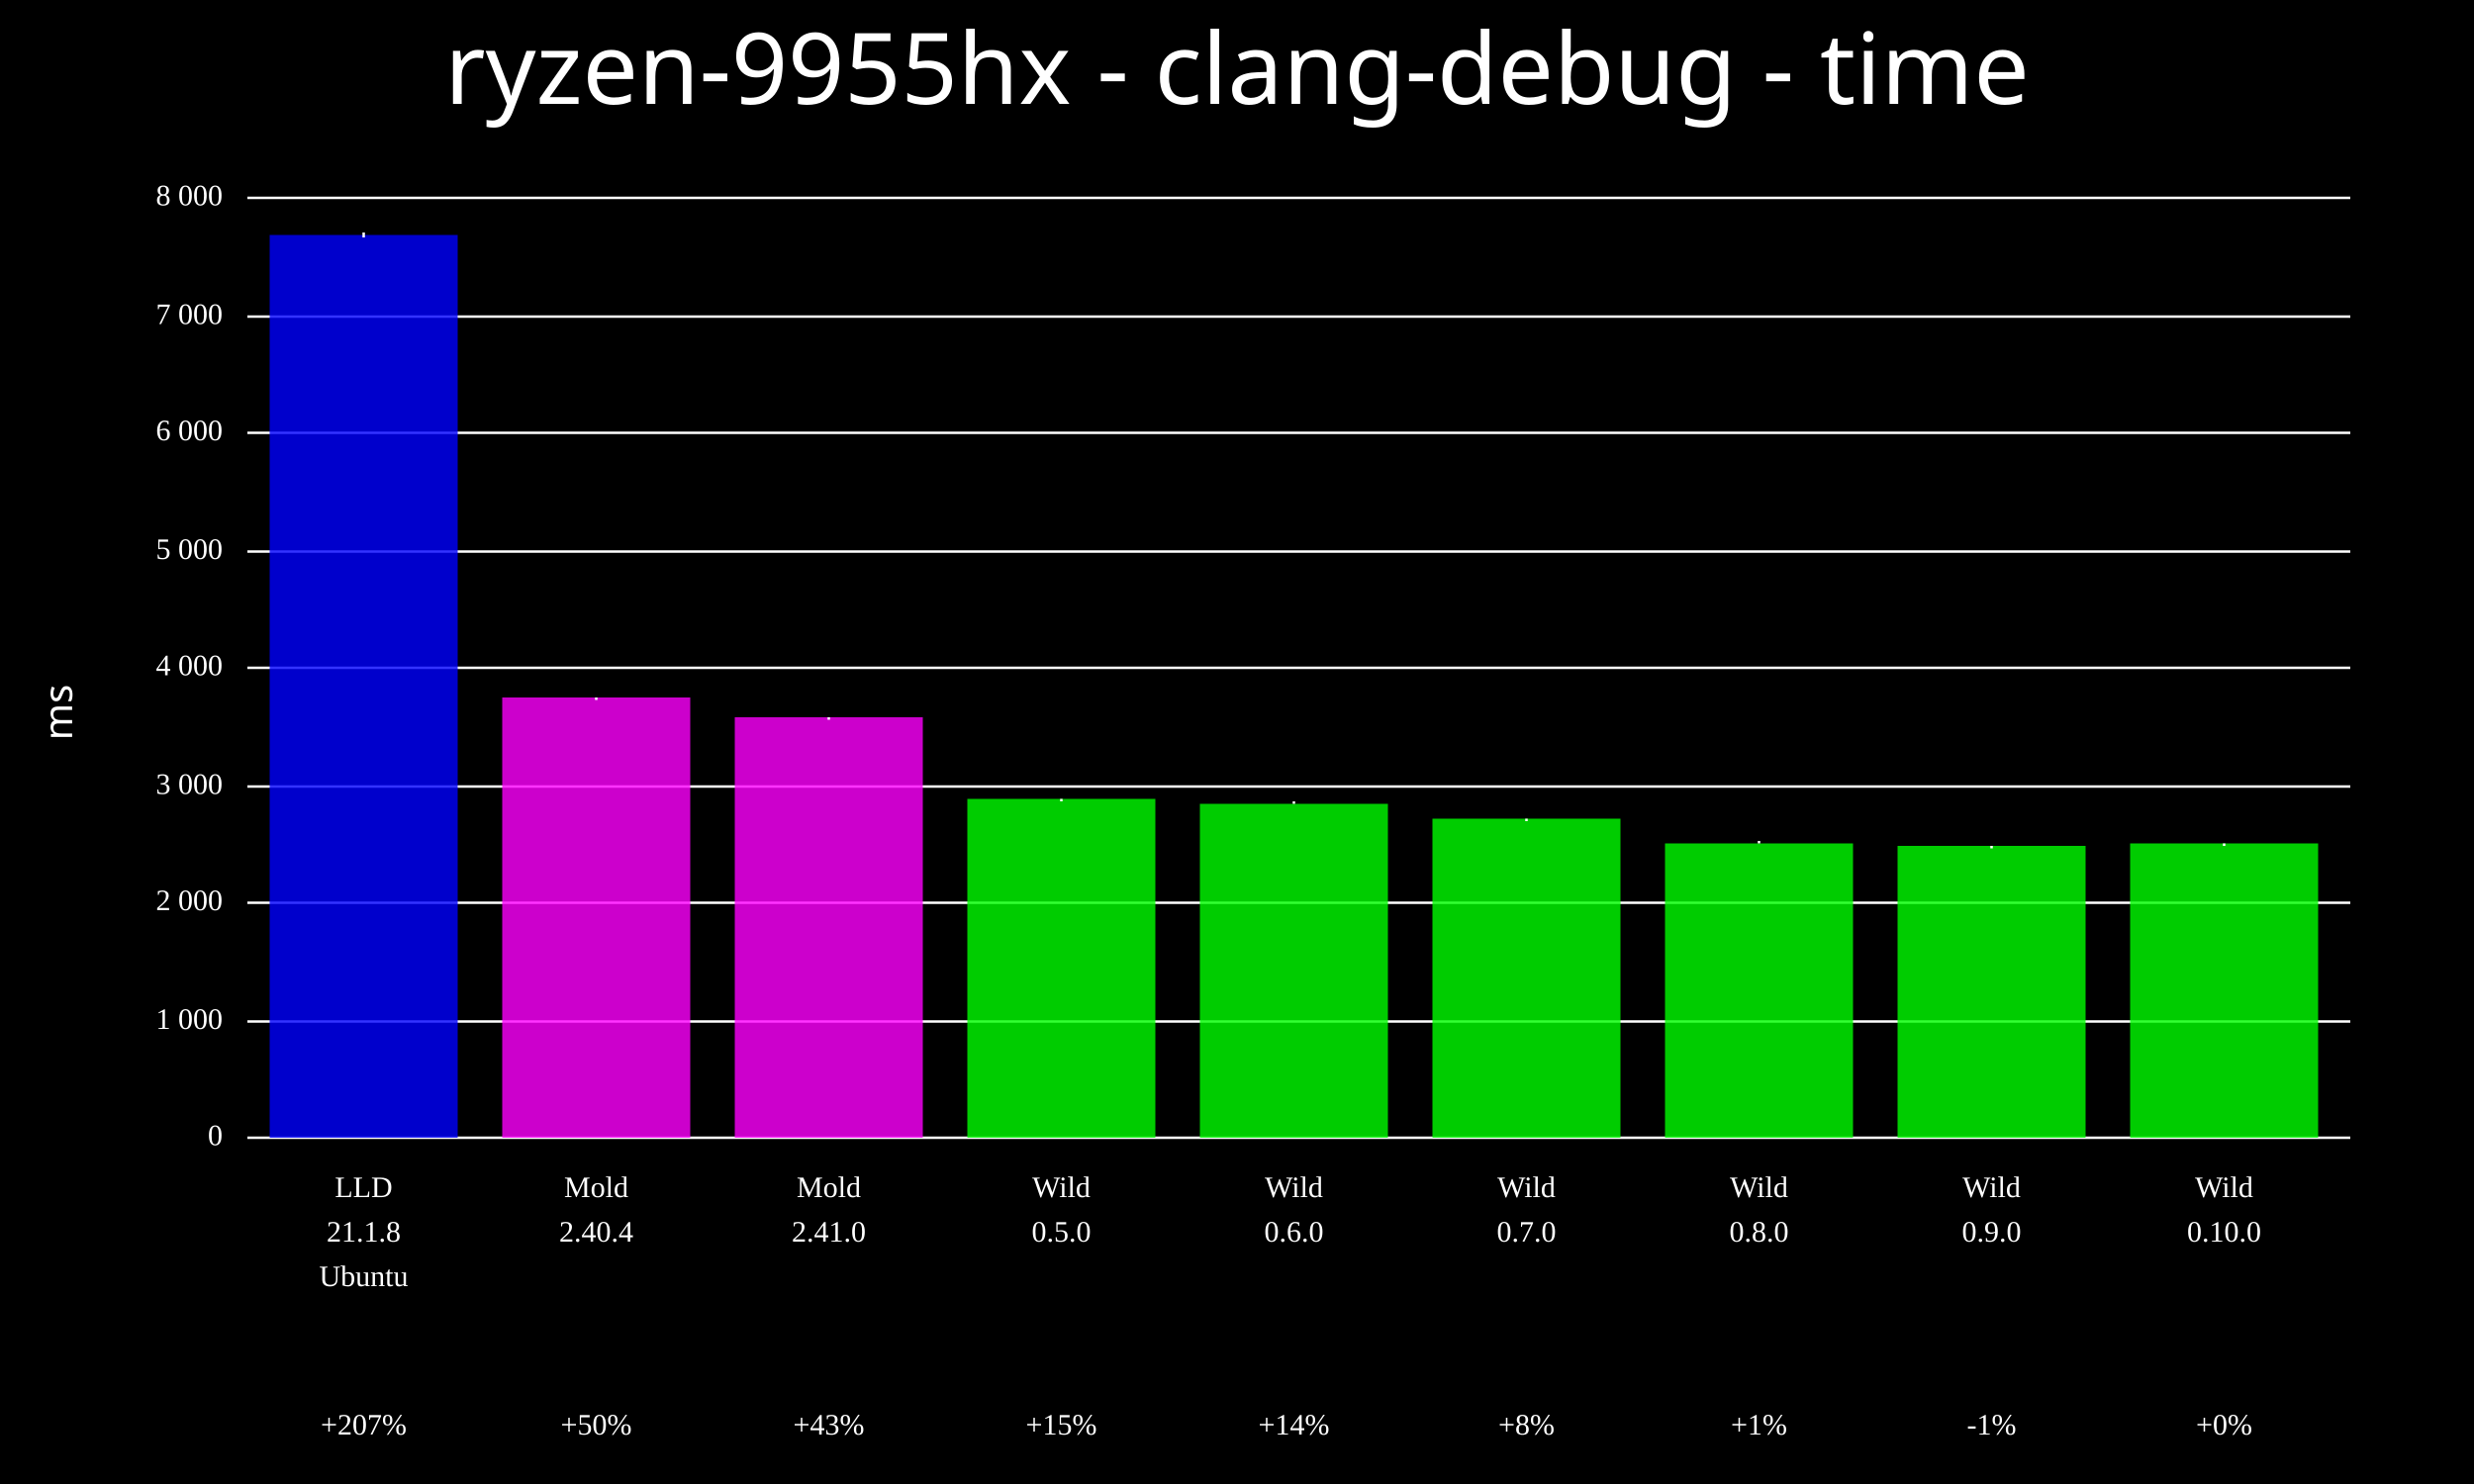
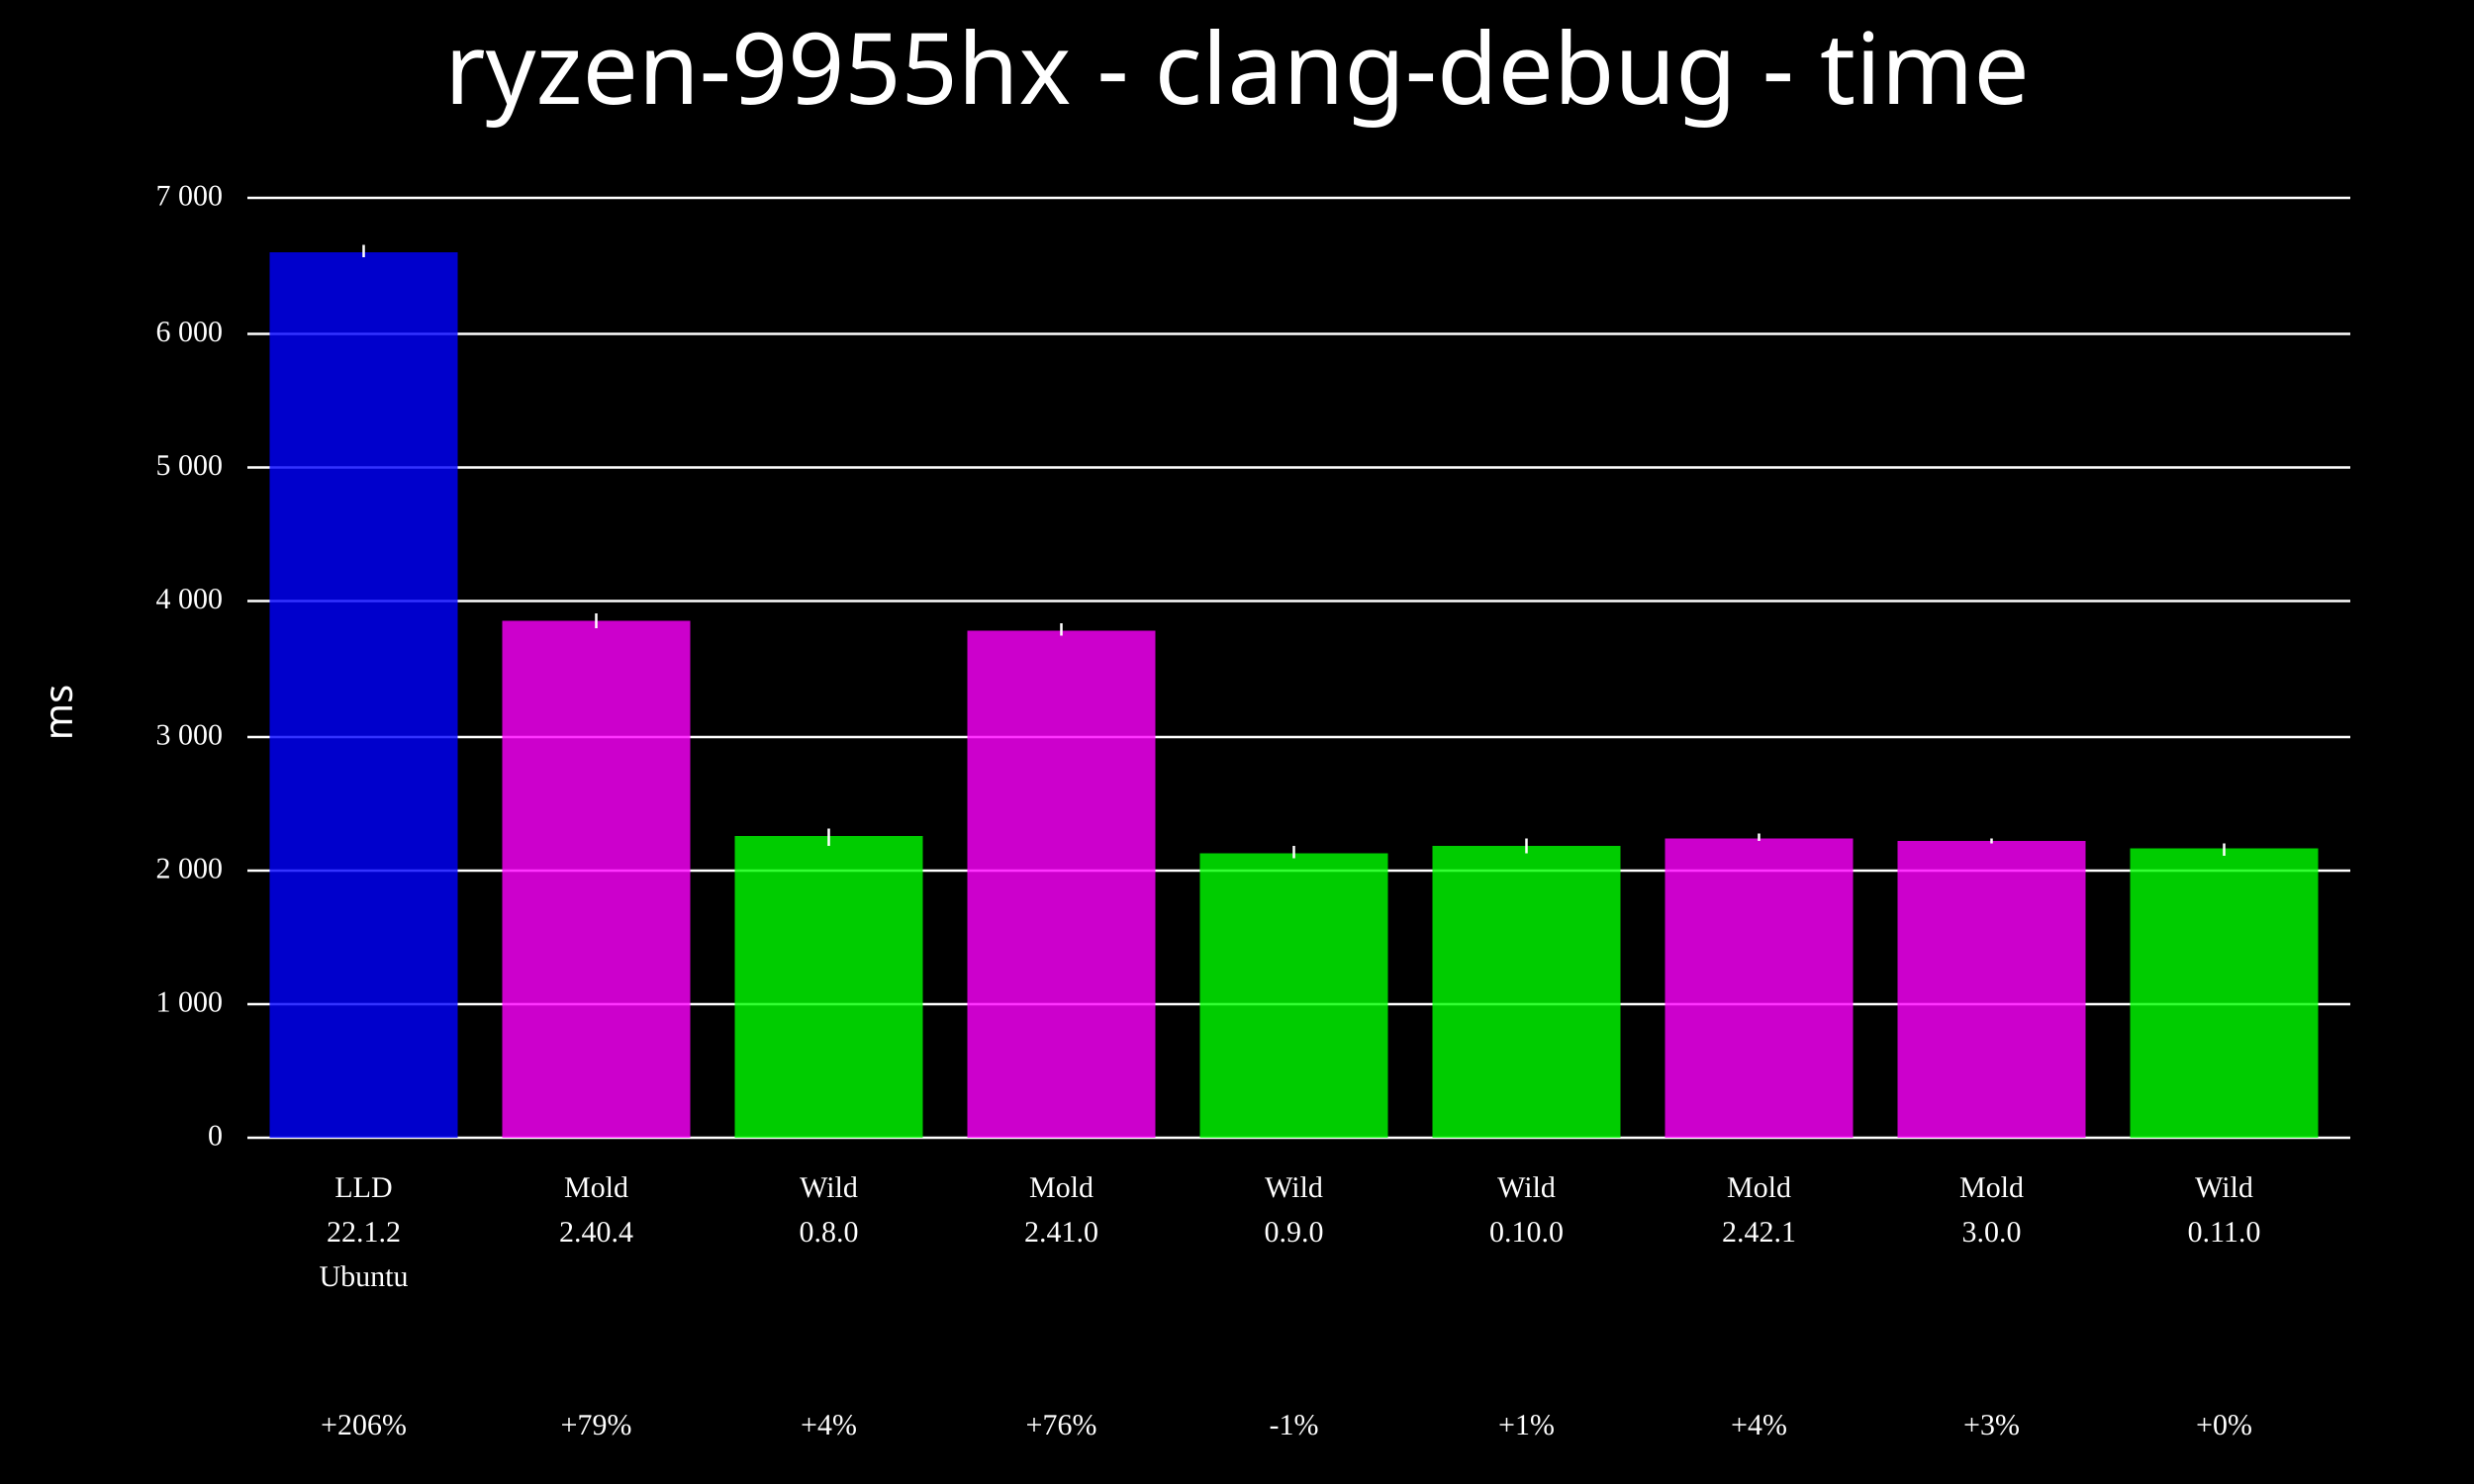
<svg xmlns="http://www.w3.org/2000/svg" width="1000" height="600" viewBox="0 0 1000 600">
  <rect x="0" y="0" width="1000" height="600" fill="#000000" />
  <text x="500" y="10" dy="0.8em" text-anchor="middle" font-family="sans-serif" font-size="40" fill="#FFFFFF">
ryzen-9955hx - clang-debug - time</text>
  <text x="5" y="300" dy="0.76em" text-anchor="middle" font-family="sans-serif" font-size="16" fill="#FFFFFF" transform="rotate(270, 5, 288)">ms</text>
  <line x1="100" y1="460" x2="950" y2="460" stroke="#FFFFFF" />
  <text x="90" y="460" dy="0.5ex" text-anchor="end" fill="#FFFFFF">0</text>
-   <line x1="100" y1="413" x2="950" y2="413" stroke="#FFFFFF" />
-   <text x="90" y="413" dy="0.5ex" text-anchor="end" fill="#FFFFFF">1 000</text>
-   <line x1="100" y1="365" x2="950" y2="365" stroke="#FFFFFF" />
-   <text x="90" y="365" dy="0.5ex" text-anchor="end" fill="#FFFFFF">2 000</text>
-   <line x1="100" y1="318" x2="950" y2="318" stroke="#FFFFFF" />
-   <text x="90" y="318" dy="0.5ex" text-anchor="end" fill="#FFFFFF">3 000</text>
-   <line x1="100" y1="270" x2="950" y2="270" stroke="#FFFFFF" />
-   <text x="90" y="270" dy="0.5ex" text-anchor="end" fill="#FFFFFF">4 000</text>
-   <line x1="100" y1="223" x2="950" y2="223" stroke="#FFFFFF" />
-   <text x="90" y="223" dy="0.5ex" text-anchor="end" fill="#FFFFFF">5 000</text>
-   <line x1="100" y1="175" x2="950" y2="175" stroke="#FFFFFF" />
-   <text x="90" y="175" dy="0.5ex" text-anchor="end" fill="#FFFFFF">6 000</text>
-   <line x1="100" y1="128" x2="950" y2="128" stroke="#FFFFFF" />
-   <text x="90" y="128" dy="0.5ex" text-anchor="end" fill="#FFFFFF">7 000</text>
+   <line x1="100" y1="406" x2="950" y2="406" stroke="#FFFFFF" />
+   <text x="90" y="406" dy="0.5ex" text-anchor="end" fill="#FFFFFF">1 000</text>
+   <line x1="100" y1="352" x2="950" y2="352" stroke="#FFFFFF" />
+   <text x="90" y="352" dy="0.5ex" text-anchor="end" fill="#FFFFFF">2 000</text>
+   <line x1="100" y1="298" x2="950" y2="298" stroke="#FFFFFF" />
+   <text x="90" y="298" dy="0.5ex" text-anchor="end" fill="#FFFFFF">3 000</text>
+   <line x1="100" y1="243" x2="950" y2="243" stroke="#FFFFFF" />
+   <text x="90" y="243" dy="0.5ex" text-anchor="end" fill="#FFFFFF">4 000</text>
+   <line x1="100" y1="189" x2="950" y2="189" stroke="#FFFFFF" />
+   <text x="90" y="189" dy="0.5ex" text-anchor="end" fill="#FFFFFF">5 000</text>
+   <line x1="100" y1="135" x2="950" y2="135" stroke="#FFFFFF" />
+   <text x="90" y="135" dy="0.5ex" text-anchor="end" fill="#FFFFFF">6 000</text>
  <line x1="100" y1="80" x2="950" y2="80" stroke="#FFFFFF" />
-   <text x="90" y="80" dy="0.5ex" text-anchor="end" fill="#FFFFFF">8 000</text>
-   <rect fill="#0000FF" opacity="0.8" x="109" y="95" width="76" height="365" />
-   <line stroke="#FFFFFF" x1="147" y1="94" x2="147" y2="96" />
+   <text x="90" y="80" dy="0.5ex" text-anchor="end" fill="#FFFFFF">7 000</text>
+   <rect fill="#0000FF" opacity="0.8" x="109" y="102" width="76" height="358" />
+   <line stroke="#FFFFFF" x1="147" y1="99" x2="147" y2="104" />
  <text x="147" y="484" fill="#FFFFFF" text-anchor="middle">LLD</text>
-   <text x="147" y="502" fill="#FFFFFF" text-anchor="middle">21.1.8</text>
+   <text x="147" y="502" fill="#FFFFFF" text-anchor="middle">22.1.2</text>
  <text x="147" y="520" fill="#FFFFFF" text-anchor="middle">Ubuntu</text>
-   <text x="147" y="580" fill="#FFFFFF" text-anchor="middle">+207%</text>
-   <rect fill="#FF00FF" opacity="0.8" x="203" y="282" width="76" height="178" />
-   <line stroke="#FFFFFF" x1="241" y1="282" x2="241" y2="283" />
+   <text x="147" y="580" fill="#FFFFFF" text-anchor="middle">+206%</text>
+   <rect fill="#FF00FF" opacity="0.8" x="203" y="251" width="76" height="209" />
+   <line stroke="#FFFFFF" x1="241" y1="248" x2="241" y2="254" />
  <text x="241" y="484" fill="#FFFFFF" text-anchor="middle">Mold</text>
  <text x="241" y="502" fill="#FFFFFF" text-anchor="middle">2.40.4</text>
-   <text x="241" y="580" fill="#FFFFFF" text-anchor="middle">+50%</text>
-   <rect fill="#FF00FF" opacity="0.8" x="297" y="290" width="76" height="170" />
-   <line stroke="#FFFFFF" x1="335" y1="290" x2="335" y2="291" />
-   <text x="335" y="484" fill="#FFFFFF" text-anchor="middle">Mold</text>
-   <text x="335" y="502" fill="#FFFFFF" text-anchor="middle">2.41.0</text>
-   <text x="335" y="580" fill="#FFFFFF" text-anchor="middle">+43%</text>
-   <rect fill="#00FF00" opacity="0.8" x="391" y="323" width="76" height="137" />
-   <line stroke="#FFFFFF" x1="429" y1="323" x2="429" y2="324" />
-   <text x="429" y="484" fill="#FFFFFF" text-anchor="middle">Wild</text>
-   <text x="429" y="502" fill="#FFFFFF" text-anchor="middle">0.5.0</text>
-   <text x="429" y="580" fill="#FFFFFF" text-anchor="middle">+15%</text>
-   <rect fill="#00FF00" opacity="0.8" x="485" y="325" width="76" height="135" />
-   <line stroke="#FFFFFF" x1="523" y1="324" x2="523" y2="325" />
+   <text x="241" y="580" fill="#FFFFFF" text-anchor="middle">+79%</text>
+   <rect fill="#00FF00" opacity="0.8" x="297" y="338" width="76" height="122" />
+   <line stroke="#FFFFFF" x1="335" y1="335" x2="335" y2="342" />
+   <text x="335" y="484" fill="#FFFFFF" text-anchor="middle">Wild</text>
+   <text x="335" y="502" fill="#FFFFFF" text-anchor="middle">0.8.0</text>
+   <text x="335" y="580" fill="#FFFFFF" text-anchor="middle">+4%</text>
+   <rect fill="#FF00FF" opacity="0.8" x="391" y="255" width="76" height="205" />
+   <line stroke="#FFFFFF" x1="429" y1="252" x2="429" y2="257" />
+   <text x="429" y="484" fill="#FFFFFF" text-anchor="middle">Mold</text>
+   <text x="429" y="502" fill="#FFFFFF" text-anchor="middle">2.41.0</text>
+   <text x="429" y="580" fill="#FFFFFF" text-anchor="middle">+76%</text>
+   <rect fill="#00FF00" opacity="0.8" x="485" y="345" width="76" height="115" />
+   <line stroke="#FFFFFF" x1="523" y1="342" x2="523" y2="347" />
  <text x="523" y="484" fill="#FFFFFF" text-anchor="middle">Wild</text>
-   <text x="523" y="502" fill="#FFFFFF" text-anchor="middle">0.6.0</text>
-   <text x="523" y="580" fill="#FFFFFF" text-anchor="middle">+14%</text>
-   <rect fill="#00FF00" opacity="0.8" x="579" y="331" width="76" height="129" />
-   <line stroke="#FFFFFF" x1="617" y1="331" x2="617" y2="332" />
+   <text x="523" y="502" fill="#FFFFFF" text-anchor="middle">0.9.0</text>
+   <text x="523" y="580" fill="#FFFFFF" text-anchor="middle">-1%</text>
+   <rect fill="#00FF00" opacity="0.8" x="579" y="342" width="76" height="118" />
+   <line stroke="#FFFFFF" x1="617" y1="339" x2="617" y2="345" />
  <text x="617" y="484" fill="#FFFFFF" text-anchor="middle">Wild</text>
-   <text x="617" y="502" fill="#FFFFFF" text-anchor="middle">0.7.0</text>
-   <text x="617" y="580" fill="#FFFFFF" text-anchor="middle">+8%</text>
-   <rect fill="#00FF00" opacity="0.8" x="673" y="341" width="76" height="119" />
-   <line stroke="#FFFFFF" x1="711" y1="340" x2="711" y2="341" />
-   <text x="711" y="484" fill="#FFFFFF" text-anchor="middle">Wild</text>
-   <text x="711" y="502" fill="#FFFFFF" text-anchor="middle">0.8.0</text>
-   <text x="711" y="580" fill="#FFFFFF" text-anchor="middle">+1%</text>
-   <rect fill="#00FF00" opacity="0.8" x="767" y="342" width="76" height="118" />
-   <line stroke="#FFFFFF" x1="805" y1="342" x2="805" y2="343" />
-   <text x="805" y="484" fill="#FFFFFF" text-anchor="middle">Wild</text>
-   <text x="805" y="502" fill="#FFFFFF" text-anchor="middle">0.9.0</text>
-   <text x="805" y="580" fill="#FFFFFF" text-anchor="middle">-1%</text>
-   <rect fill="#00FF00" opacity="0.8" x="861" y="341" width="76" height="119" />
-   <line stroke="#FFFFFF" x1="899" y1="341" x2="899" y2="342" />
+   <text x="617" y="502" fill="#FFFFFF" text-anchor="middle">0.10.0</text>
+   <text x="617" y="580" fill="#FFFFFF" text-anchor="middle">+1%</text>
+   <rect fill="#FF00FF" opacity="0.8" x="673" y="339" width="76" height="121" />
+   <line stroke="#FFFFFF" x1="711" y1="337" x2="711" y2="340" />
+   <text x="711" y="484" fill="#FFFFFF" text-anchor="middle">Mold</text>
+   <text x="711" y="502" fill="#FFFFFF" text-anchor="middle">2.42.1</text>
+   <text x="711" y="580" fill="#FFFFFF" text-anchor="middle">+4%</text>
+   <rect fill="#FF00FF" opacity="0.8" x="767" y="340" width="76" height="120" />
+   <line stroke="#FFFFFF" x1="805" y1="339" x2="805" y2="341" />
+   <text x="805" y="484" fill="#FFFFFF" text-anchor="middle">Mold</text>
+   <text x="805" y="502" fill="#FFFFFF" text-anchor="middle">3.0.0</text>
+   <text x="805" y="580" fill="#FFFFFF" text-anchor="middle">+3%</text>
+   <rect fill="#00FF00" opacity="0.8" x="861" y="343" width="76" height="117" />
+   <line stroke="#FFFFFF" x1="899" y1="341" x2="899" y2="346" />
  <text x="899" y="484" fill="#FFFFFF" text-anchor="middle">Wild</text>
-   <text x="899" y="502" fill="#FFFFFF" text-anchor="middle">0.10.0</text>
+   <text x="899" y="502" fill="#FFFFFF" text-anchor="middle">0.11.0</text>
  <text x="899" y="580" fill="#FFFFFF" text-anchor="middle">+0%</text>
</svg>
